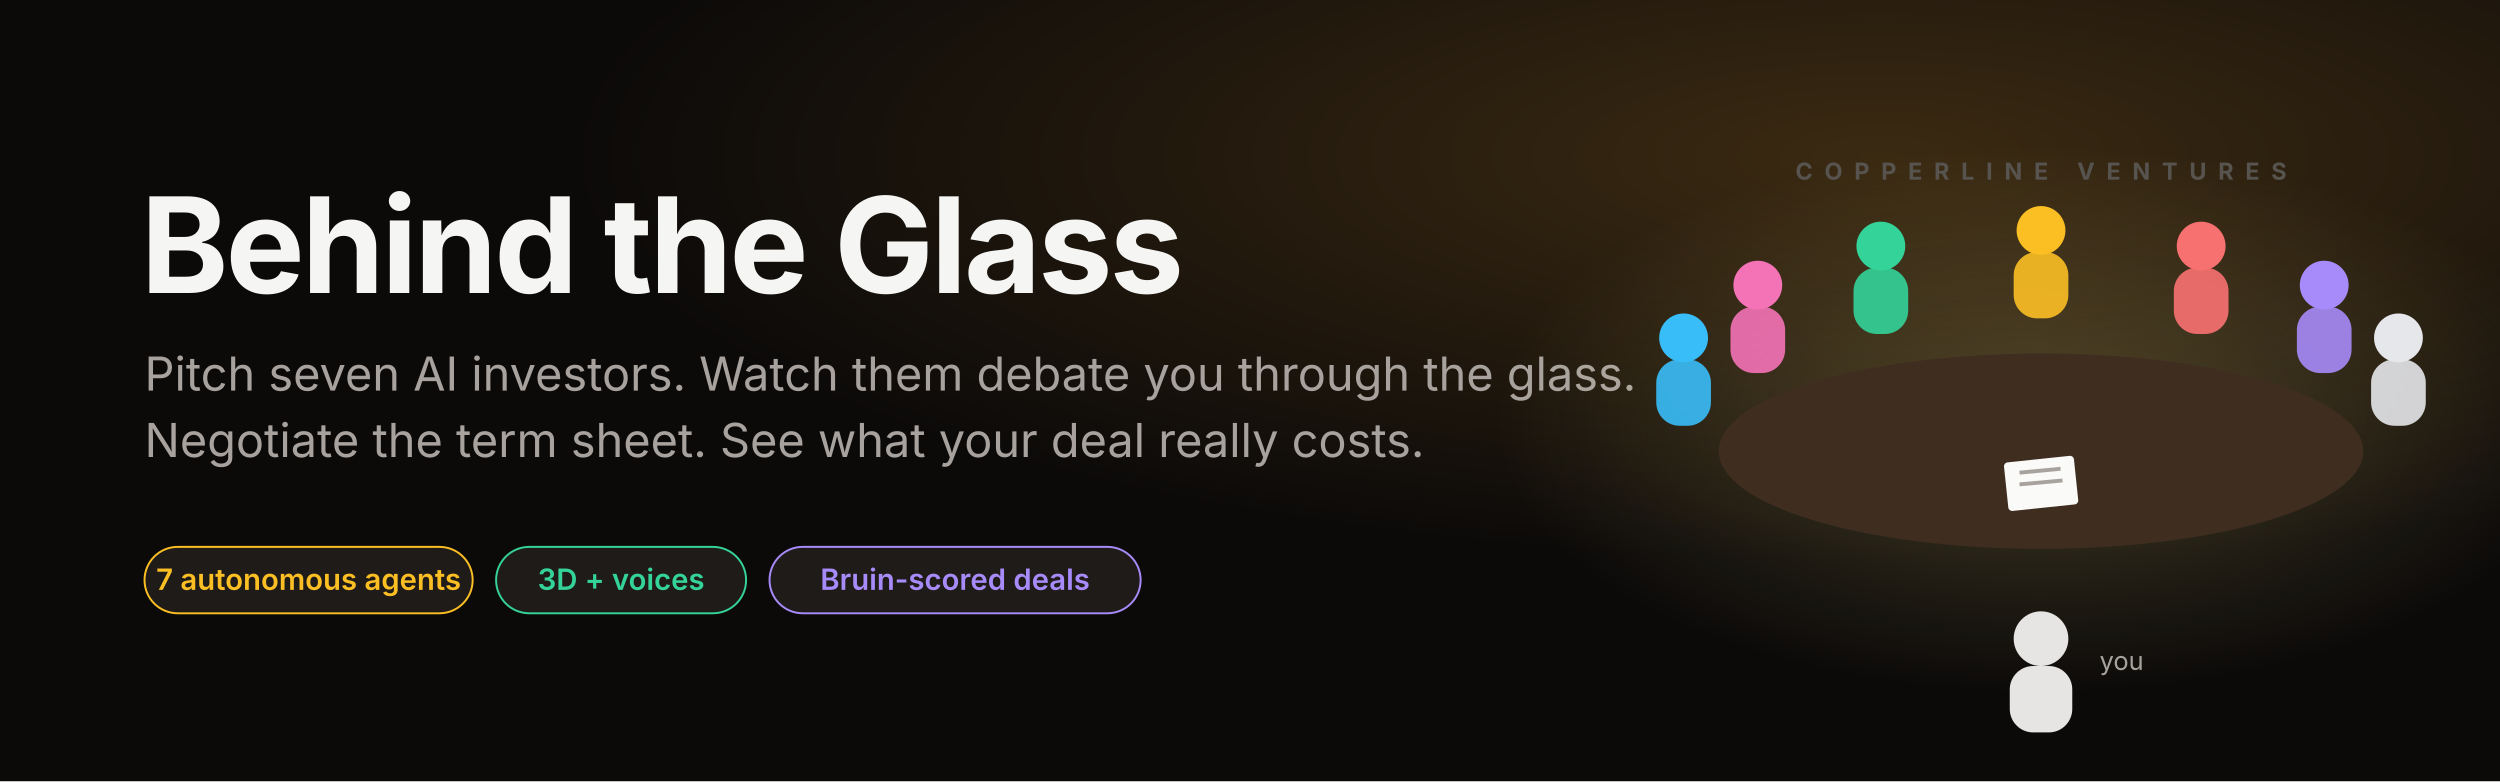
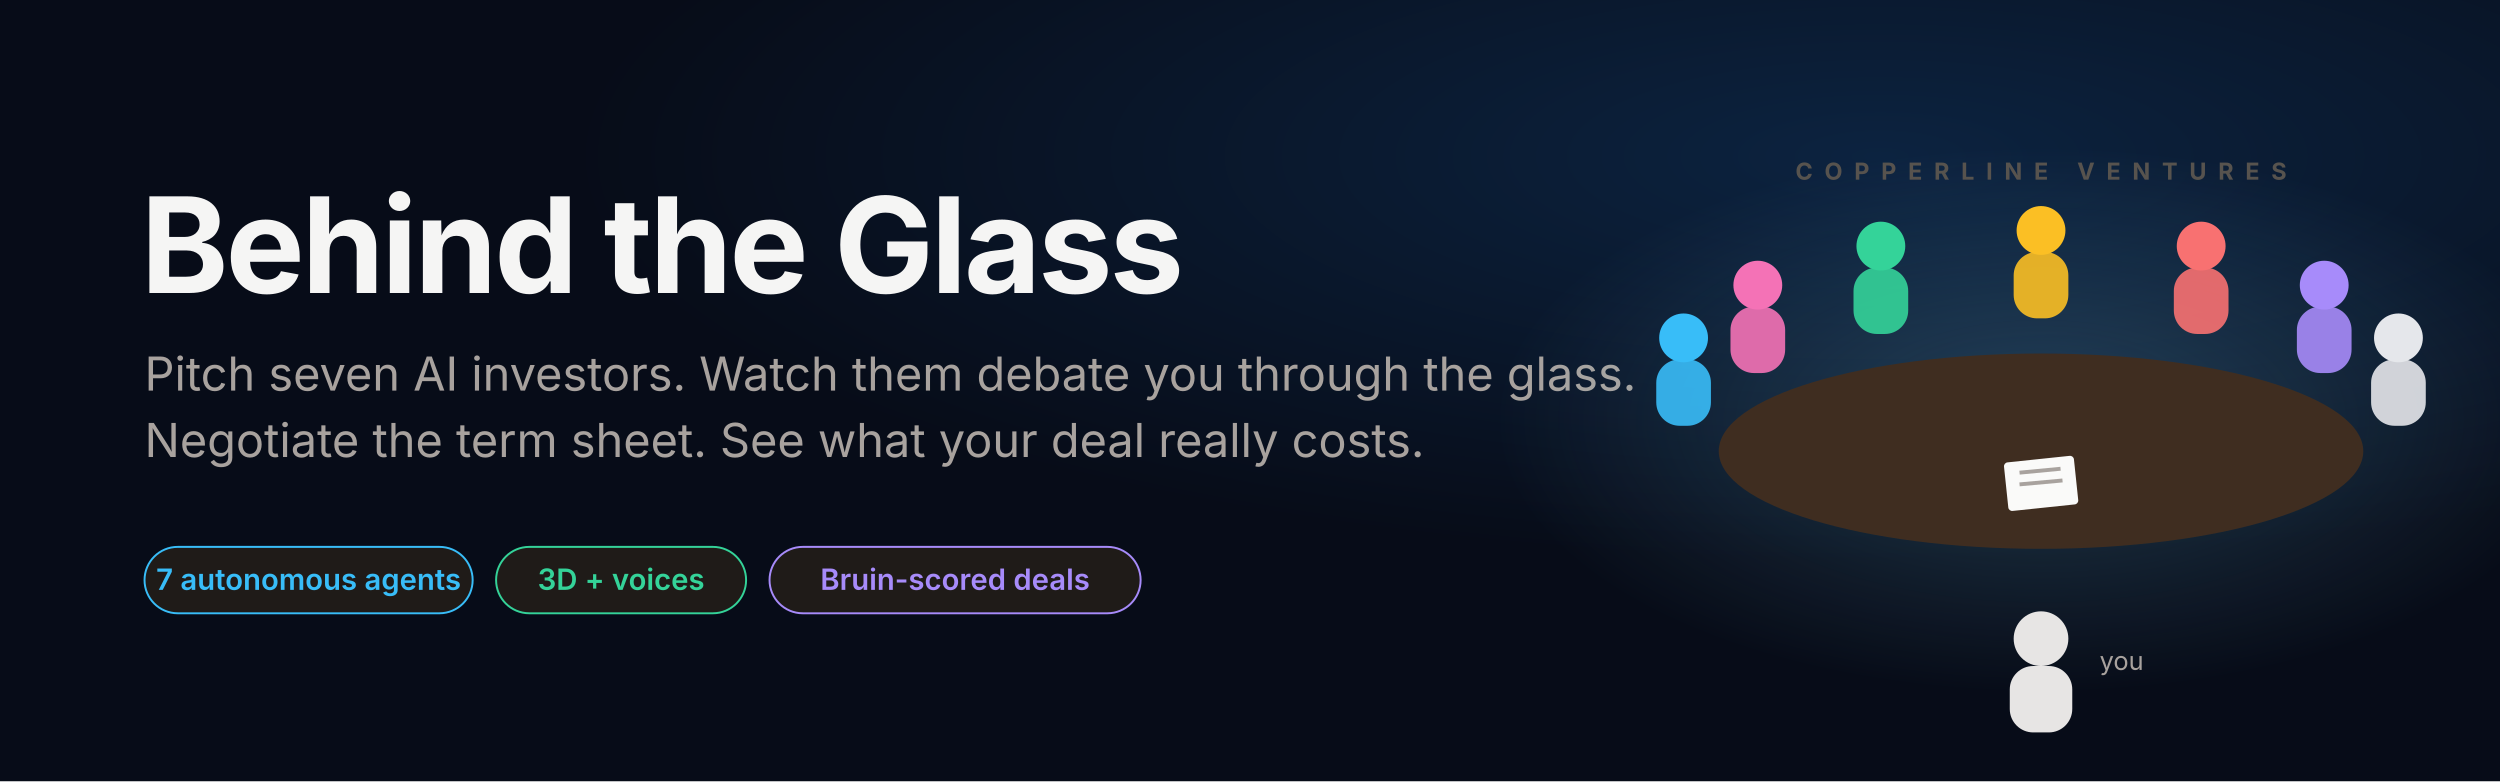
<svg xmlns="http://www.w3.org/2000/svg" width="1280" height="400" viewBox="0 0 1280 400">
  <defs>
    <radialGradient id="g" cx="75%" cy="20%" r="80%">
-       <stop offset="0" stop-color="#3b2a12" />
-       <stop offset="0.65" stop-color="#0c0a09" />
+       <stop offset="0" stop-color="#0c2340" />
+       <stop offset="0.65" stop-color="#070c18" />
    </radialGradient>
    <radialGradient id="lamp" cx="50%" cy="50%" r="50%">
-       <stop offset="0" stop-color="#fde68a" stop-opacity="0.22" />
-       <stop offset="1" stop-color="#fde68a" stop-opacity="0" />
+       <stop offset="0" stop-color="#7dd3fc" stop-opacity="0.22" />
+       <stop offset="1" stop-color="#7dd3fc" stop-opacity="0" />
    </radialGradient>
  </defs>
  <rect width="1280" height="400" fill="url(#g)" />
  <text x="72" y="150" font-family="Inter,Segoe UI,Helvetica,Arial,sans-serif" font-size="68" font-weight="700" fill="#f5f5f4" letter-spacing="-1.5">Behind the Glass</text>
  <text x="74" y="200" font-family="Inter,Segoe UI,Helvetica,Arial,sans-serif" font-size="24" fill="#a8a29e">Pitch seven AI investors. Watch them debate you through the glass.</text>
  <text x="74" y="234" font-family="Inter,Segoe UI,Helvetica,Arial,sans-serif" font-size="24" fill="#a8a29e">Negotiate the term sheet. See what your deal really costs.</text>
  <g font-family="Inter,Segoe UI,Helvetica,Arial,sans-serif" font-size="15" font-weight="600">
-     <rect x="74" y="280" width="168" height="34" rx="17" fill="#1f1b18" stroke="#fbbf24" />
-     <text x="158" y="302" text-anchor="middle" fill="#fbbf24">7 autonomous agents</text>
+     <rect x="74" y="280" width="168" height="34" rx="17" fill="#1f1b18" stroke="#38bdf8" />
+     <text x="158" y="302" text-anchor="middle" fill="#38bdf8">7 autonomous agents</text>
    <rect x="254" y="280" width="128" height="34" rx="17" fill="#1f1b18" stroke="#34d399" />
    <text x="318" y="302" text-anchor="middle" fill="#34d399">3D + voices</text>
    <rect x="394" y="280" width="190" height="34" rx="17" fill="#1f1b18" stroke="#a78bfa" />
    <text x="489" y="302" text-anchor="middle" fill="#a78bfa">Bruin-scored deals</text>
  </g>
  <ellipse cx="1045" cy="215" rx="280" ry="140" fill="url(#lamp)" />
  <text x="1045" y="92" text-anchor="middle" font-family="Inter,Segoe UI,Helvetica,Arial,sans-serif" font-size="12" font-weight="700" letter-spacing="6" fill="#57534e">COPPERLINE VENTURES</text>
  <g transform="translate(862,186)">
    <rect x="-14" y="-2" width="28" height="34" rx="12" fill="#38bdf8" opacity="0.9" />
    <circle cx="0" cy="-13" r="12.5" fill="#38bdf8" />
  </g>
  <g transform="translate(900,159)">
    <rect x="-14" y="-2" width="28" height="34" rx="12" fill="#f472b6" opacity="0.9" />
    <circle cx="0" cy="-13" r="12.5" fill="#f472b6" />
  </g>
  <g transform="translate(963,139)">
    <rect x="-14" y="-2" width="28" height="34" rx="12" fill="#34d399" opacity="0.9" />
    <circle cx="0" cy="-13" r="12.5" fill="#34d399" />
  </g>
  <g transform="translate(1045,131)">
    <rect x="-14" y="-2" width="28" height="34" rx="12" fill="#fbbf24" opacity="0.9" />
    <circle cx="0" cy="-13" r="12.5" fill="#fbbf24" />
  </g>
  <g transform="translate(1127,139)">
    <rect x="-14" y="-2" width="28" height="34" rx="12" fill="#f87171" opacity="0.9" />
    <circle cx="0" cy="-13" r="12.5" fill="#f87171" />
  </g>
  <g transform="translate(1190,159)">
    <rect x="-14" y="-2" width="28" height="34" rx="12" fill="#a78bfa" opacity="0.9" />
    <circle cx="0" cy="-13" r="12.5" fill="#a78bfa" />
  </g>
  <g transform="translate(1228,186)">
    <rect x="-14" y="-2" width="28" height="34" rx="12" fill="#e5e7eb" opacity="0.9" />
    <circle cx="0" cy="-13" r="12.5" fill="#e5e7eb" />
  </g>
  <ellipse cx="1045" cy="231" rx="165" ry="50" fill="#3f2d20" />
  <rect x="1027" y="235" width="36" height="25" rx="2" fill="#fafaf9" transform="rotate(-6 1045 247)" />
  <line x1="1034" y1="242" x2="1055" y2="240" stroke="#a8a29e" stroke-width="2" />
  <line x1="1034" y1="248" x2="1056" y2="246" stroke="#a8a29e" stroke-width="2" />
  <circle cx="1045" cy="327" r="14" fill="#e7e5e4" />
  <rect x="1029" y="341" width="32" height="34" rx="12" fill="#e7e5e4" />
  <text x="1075" y="343" font-family="Inter,Segoe UI,Helvetica,Arial,sans-serif" font-size="13" fill="#a8a29e">you</text>
</svg>
